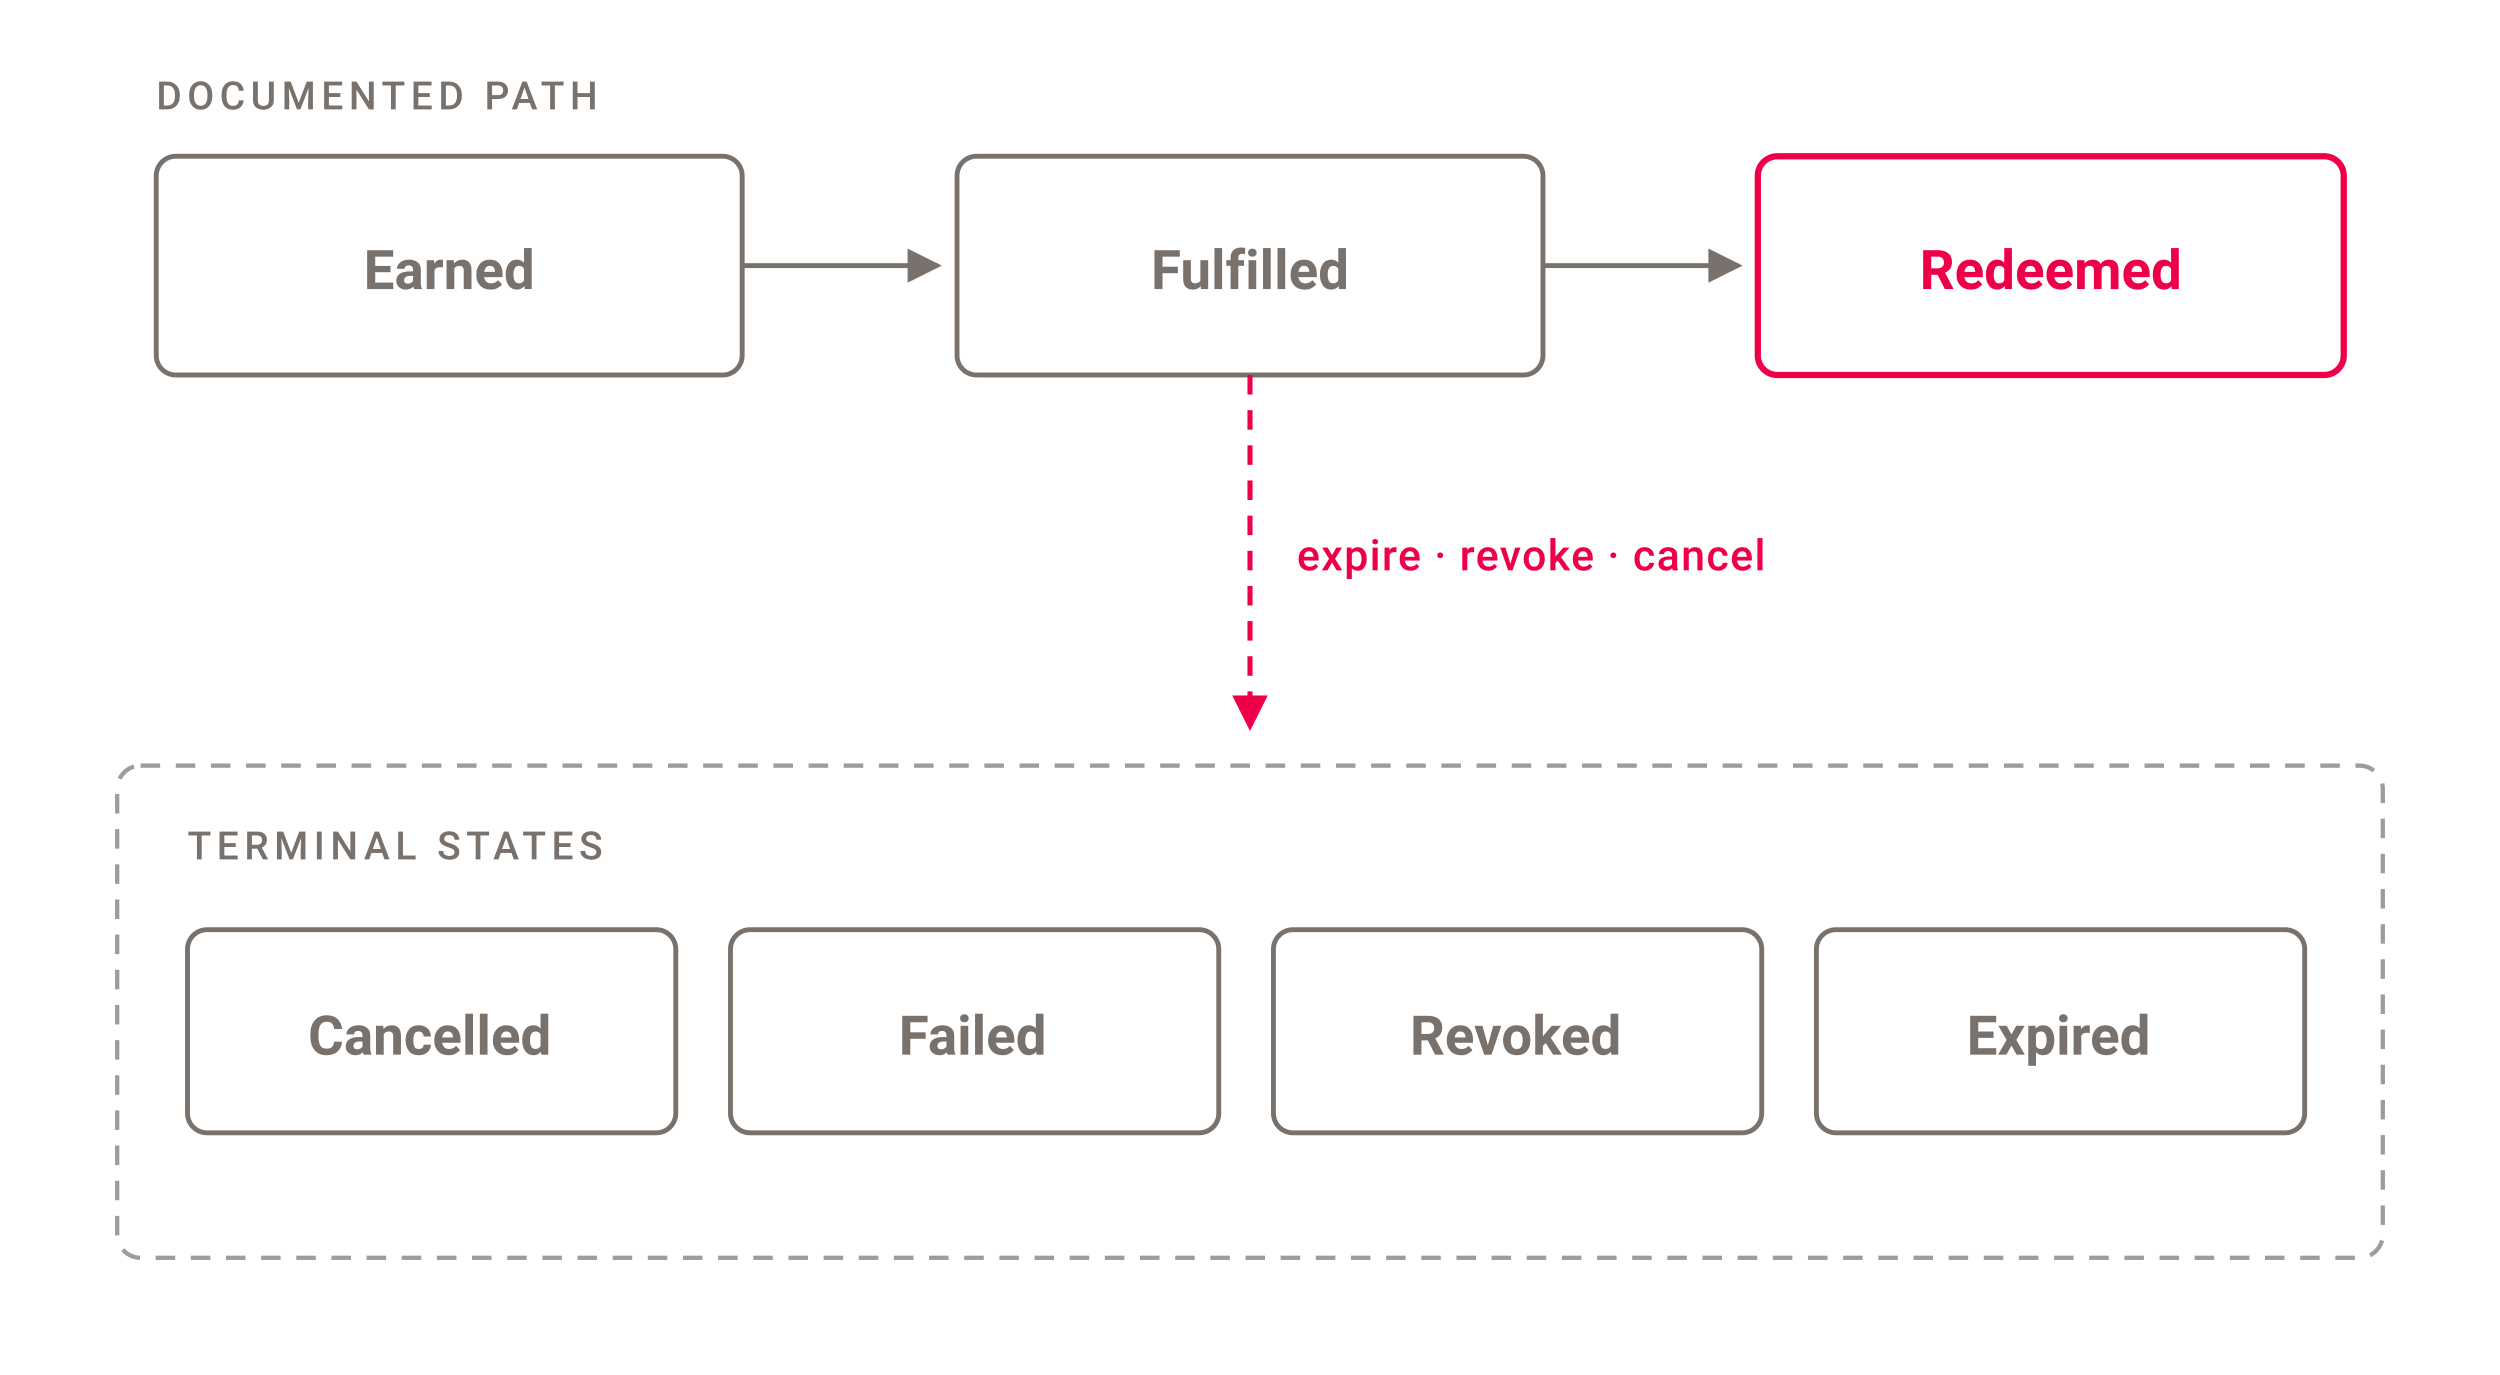
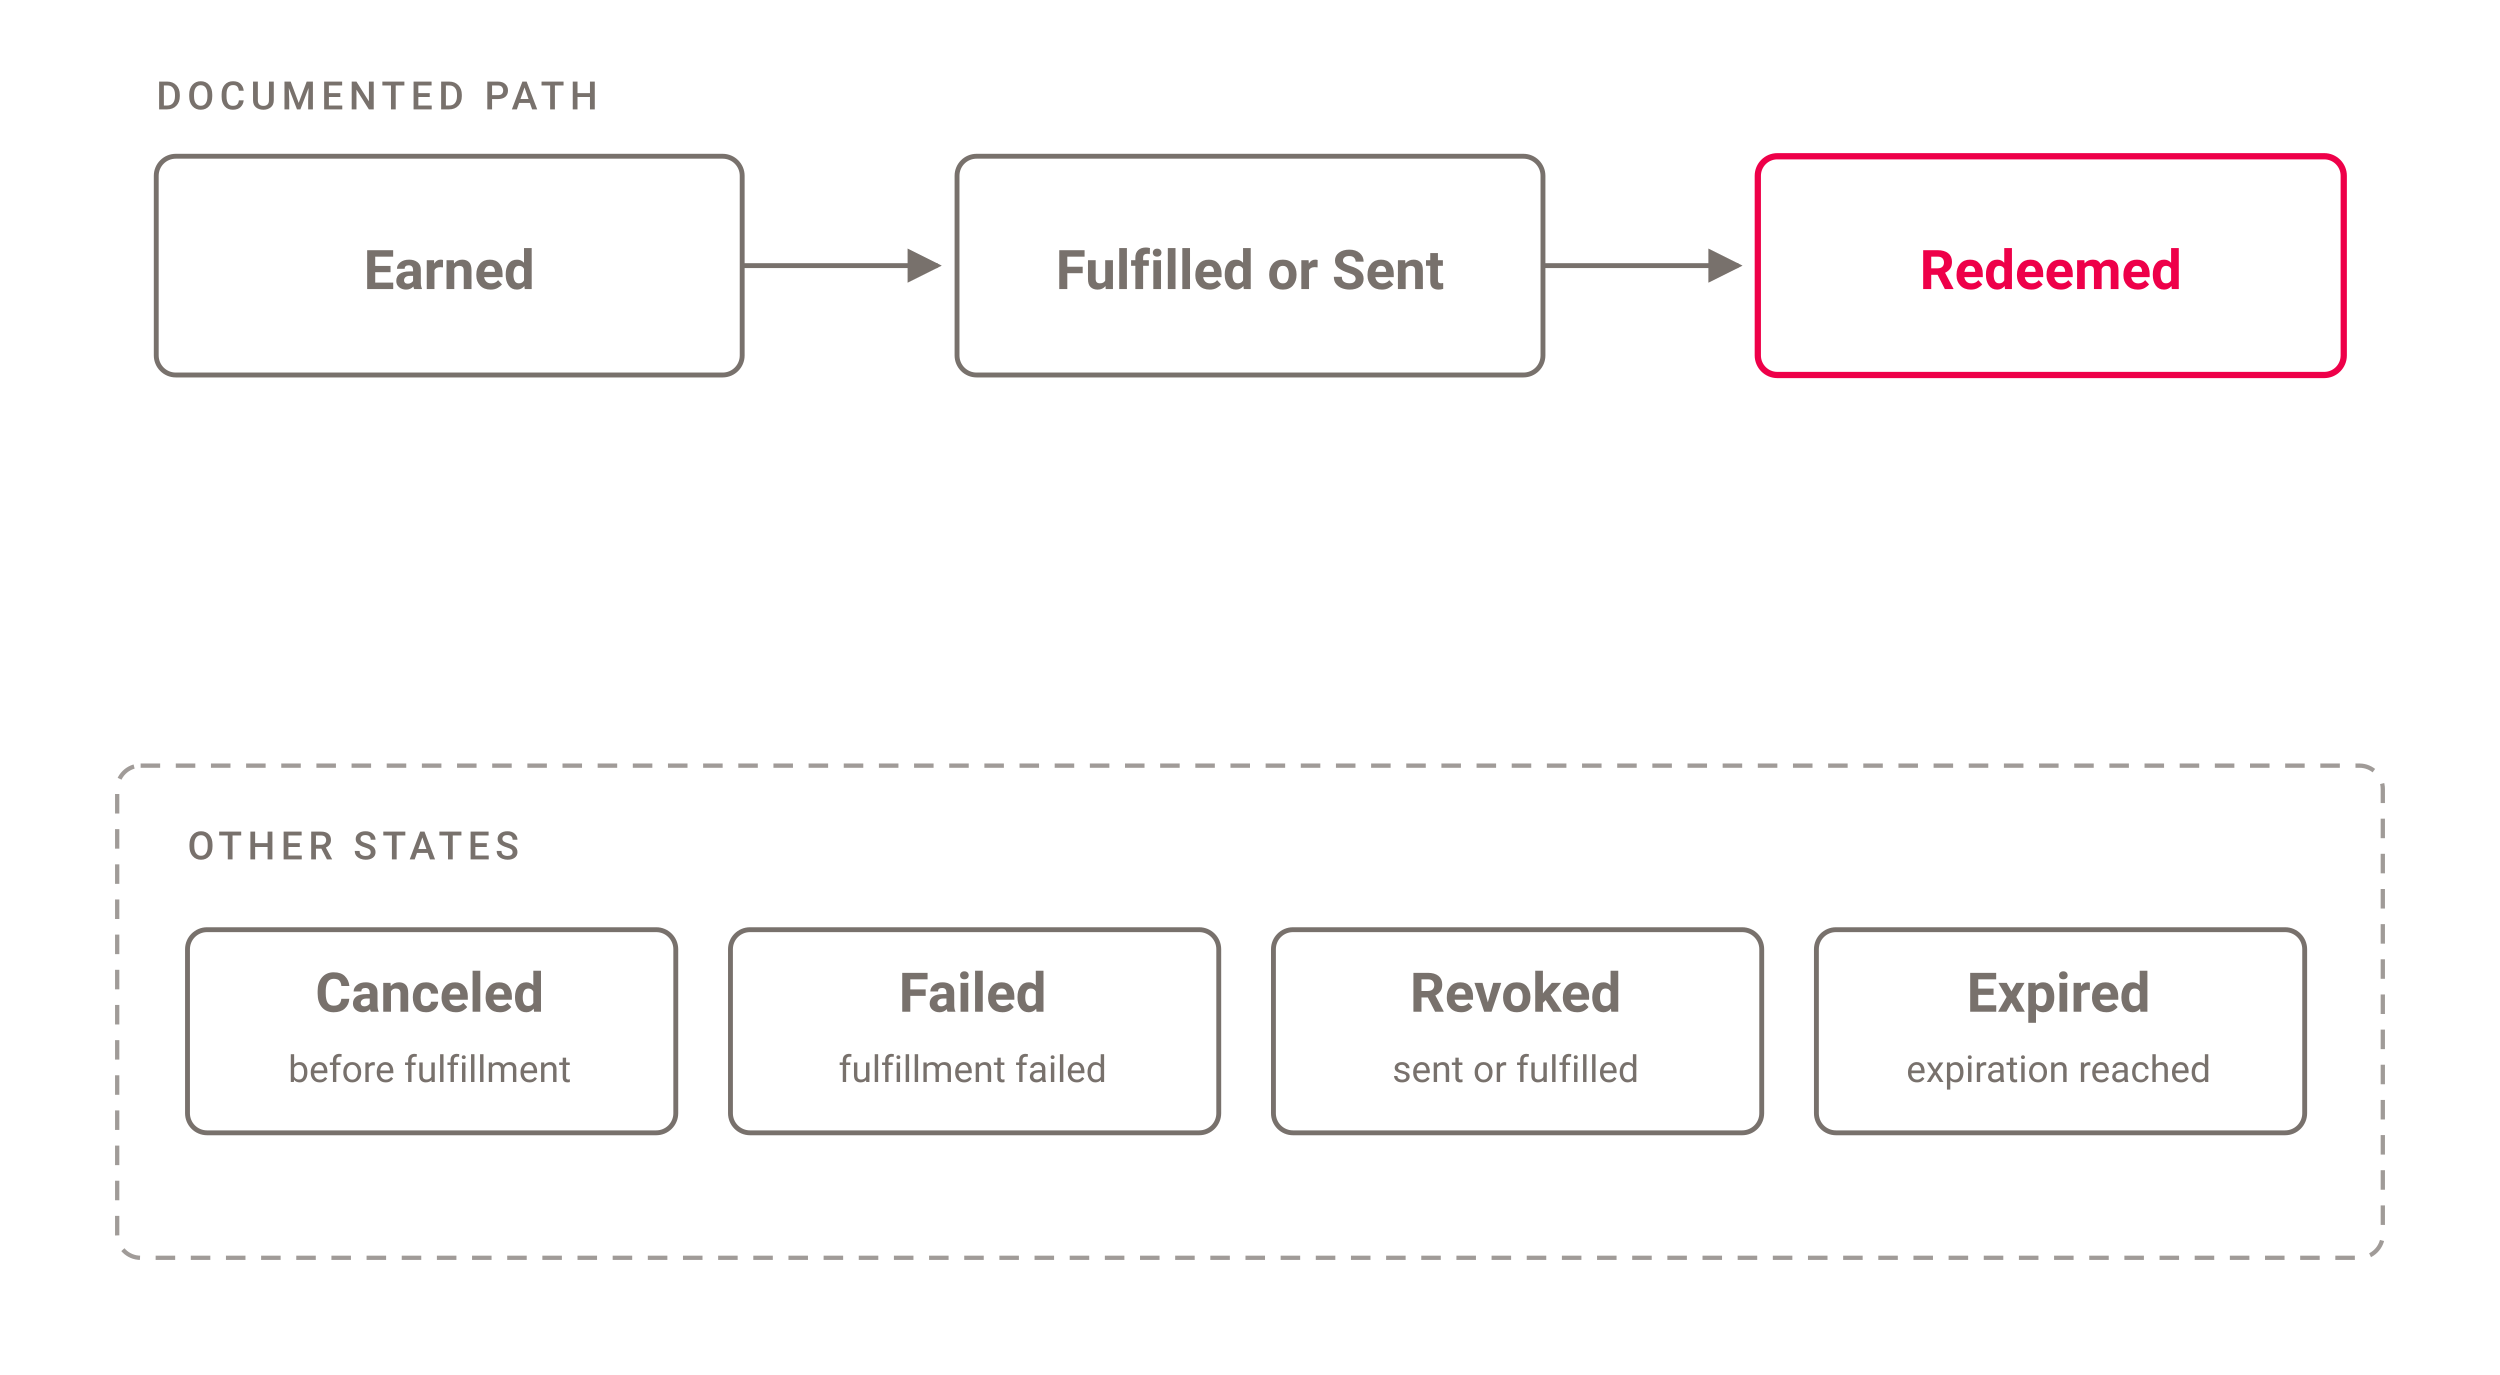
<svg xmlns="http://www.w3.org/2000/svg" viewBox="0 0 640 352" width="640" height="352" role="img" aria-labelledby="t d">
  <style>
    .n  { fill:none; stroke:#78716C; stroke-width:1.25; rx:5 }
    .na { fill:none; stroke:#EE0049; stroke-width:1.6; rx:5 }
    .t  { font:600 14px system-ui,-apple-system,"Segoe UI",Roboto,sans-serif; fill:#78716C; text-anchor:middle }
    .ta { font:600 14px system-ui,-apple-system,"Segoe UI",Roboto,sans-serif; fill:#EE0049; text-anchor:middle }
    .eyebrow { font:500 10px system-ui,-apple-system,"Segoe UI",Roboto,sans-serif; fill:#78716C; letter-spacing:.14em }
-     .l  { font:500 11px system-ui,-apple-system,"Segoe UI",Roboto,sans-serif; fill:#EE0049; letter-spacing:.03em }
+     .s  { font:400 9.5px system-ui,-apple-system,"Segoe UI",Roboto,sans-serif; fill:#78716C; text-anchor:middle }
    .ln { stroke:#78716C; stroke-width:1.25; fill:none }
-     .dash { stroke:#EE0049; stroke-width:1.3; fill:none; stroke-dasharray:5 4 }
    .grp { fill:none; stroke:#78716C; stroke-width:1.1; stroke-dasharray:5 4; opacity:.7; rx:6 }
  </style>
  <defs>
    <marker id="a" viewBox="0 0 8 8" refX="7" refY="4" markerWidth="7" markerHeight="7" orient="auto">
      <path d="M0,0 L8,4 L0,8 z" fill="#78716C" />
    </marker>
    <marker id="aa" viewBox="0 0 8 8" refX="7" refY="4" markerWidth="7" markerHeight="7" orient="auto">
      <path d="M0,0 L8,4 L0,8 z" fill="#EE0049" />
    </marker>
  </defs>
  <text class="eyebrow" x="40" y="28">DOCUMENTED PATH</text>
  <rect class="n" x="40" y="40" width="150" height="56" />
  <text class="t" x="115" y="74">Earned</text>
  <line class="ln" x1="190" y1="68" x2="240" y2="68" marker-end="url(#a)" />
  <rect class="n" x="245" y="40" width="150" height="56" />
-   <text class="t" x="320" y="74">Fulfilled</text>
+   <text class="t" x="320" y="74">Fulfilled or Sent</text>
  <line class="ln" x1="395" y1="68" x2="445" y2="68" marker-end="url(#a)" />
  <rect class="na" x="450" y="40" width="150" height="56" />
  <text class="ta" x="525" y="74">Redeemed</text>
-   <line class="dash" x1="320" y1="96" x2="320" y2="186" marker-end="url(#aa)" />
-   <text class="l" x="332" y="146">expire · revoke · cancel</text>
  <rect class="grp" x="30" y="196" width="580" height="126" />
-   <text class="eyebrow" x="48" y="220">TERMINAL STATES</text>
+   <text class="eyebrow" x="48" y="220">OTHER STATES</text>
  <rect class="n" x="48" y="238" width="125" height="52" />
-   <text class="t" x="110" y="270">Cancelled</text>
+   <text class="t" x="110" y="259">Canceled</text>
+   <text class="s" x="110" y="277">before fulfillment</text>
  <rect class="n" x="187" y="238" width="125" height="52" />
-   <text class="t" x="249" y="270">Failed</text>
+   <text class="t" x="249" y="259">Failed</text>
+   <text class="s" x="249" y="277">fulfillment failed</text>
  <rect class="n" x="326" y="238" width="125" height="52" />
-   <text class="t" x="388" y="270">Revoked</text>
+   <text class="t" x="388" y="259">Revoked</text>
+   <text class="s" x="388" y="277">sent or fulfilled</text>
  <rect class="n" x="465" y="238" width="125" height="52" />
-   <text class="t" x="527" y="270">Expired</text>
+   <text class="t" x="527" y="259">Expired</text>
+   <text class="s" x="527" y="277">expiration reached</text>
</svg>
